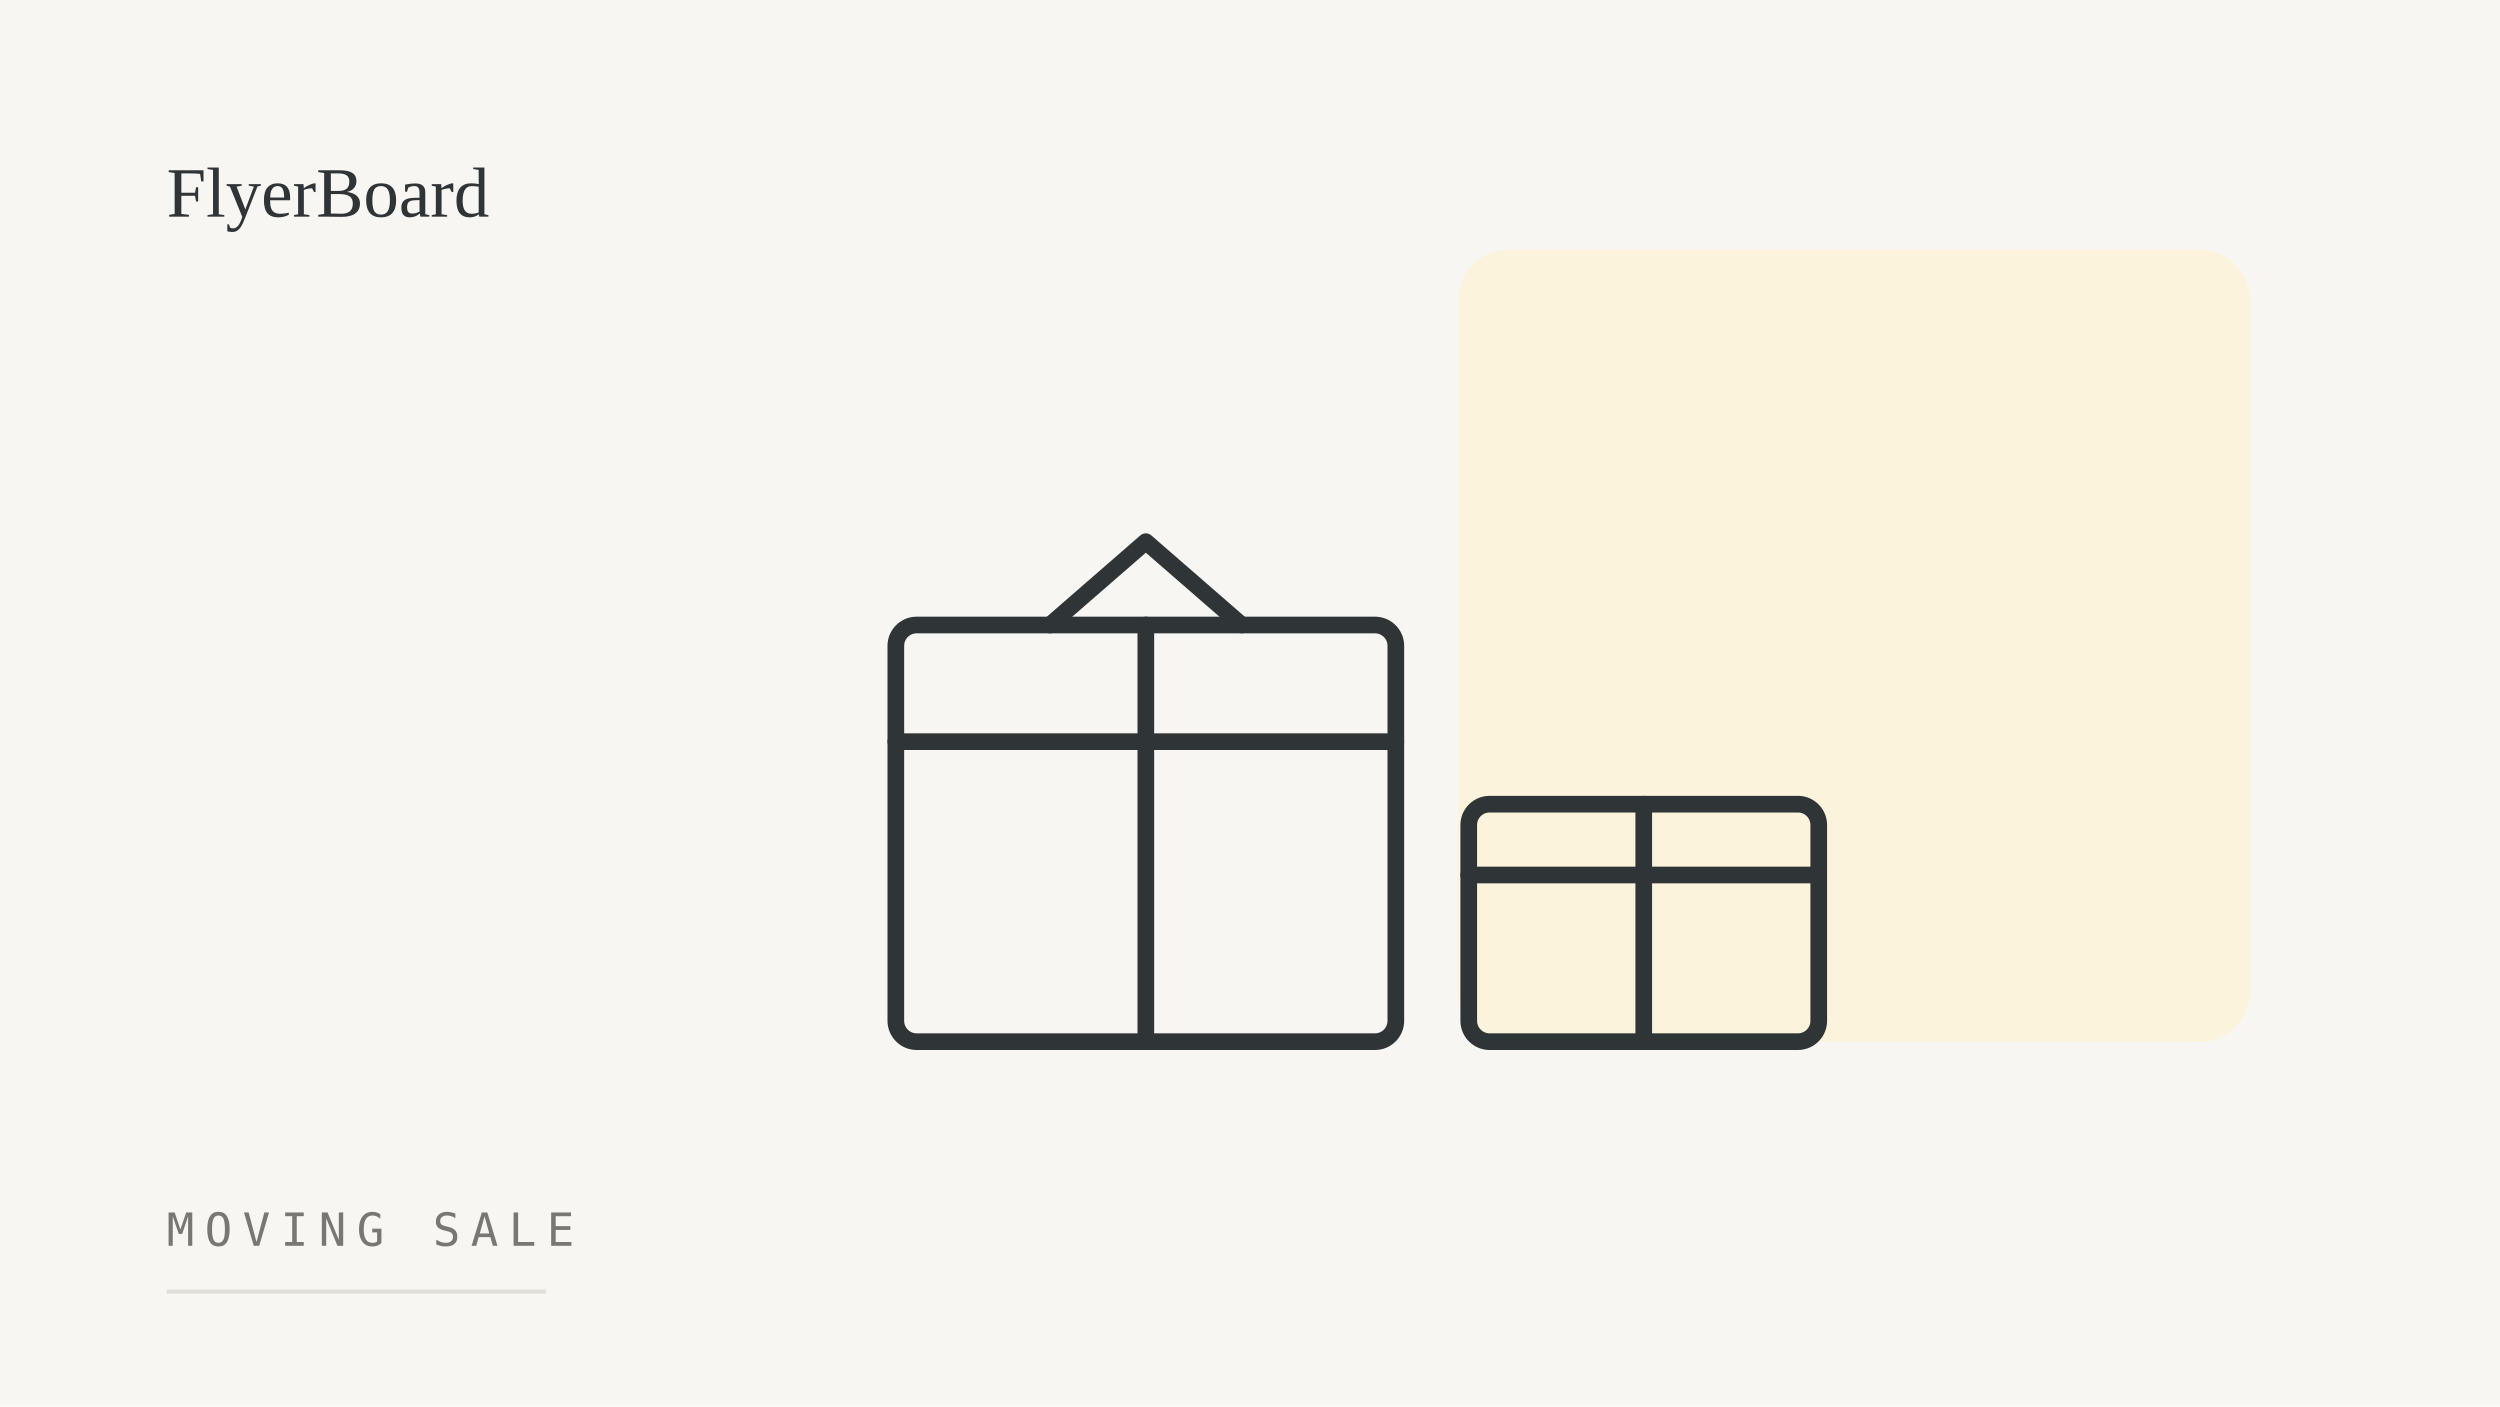
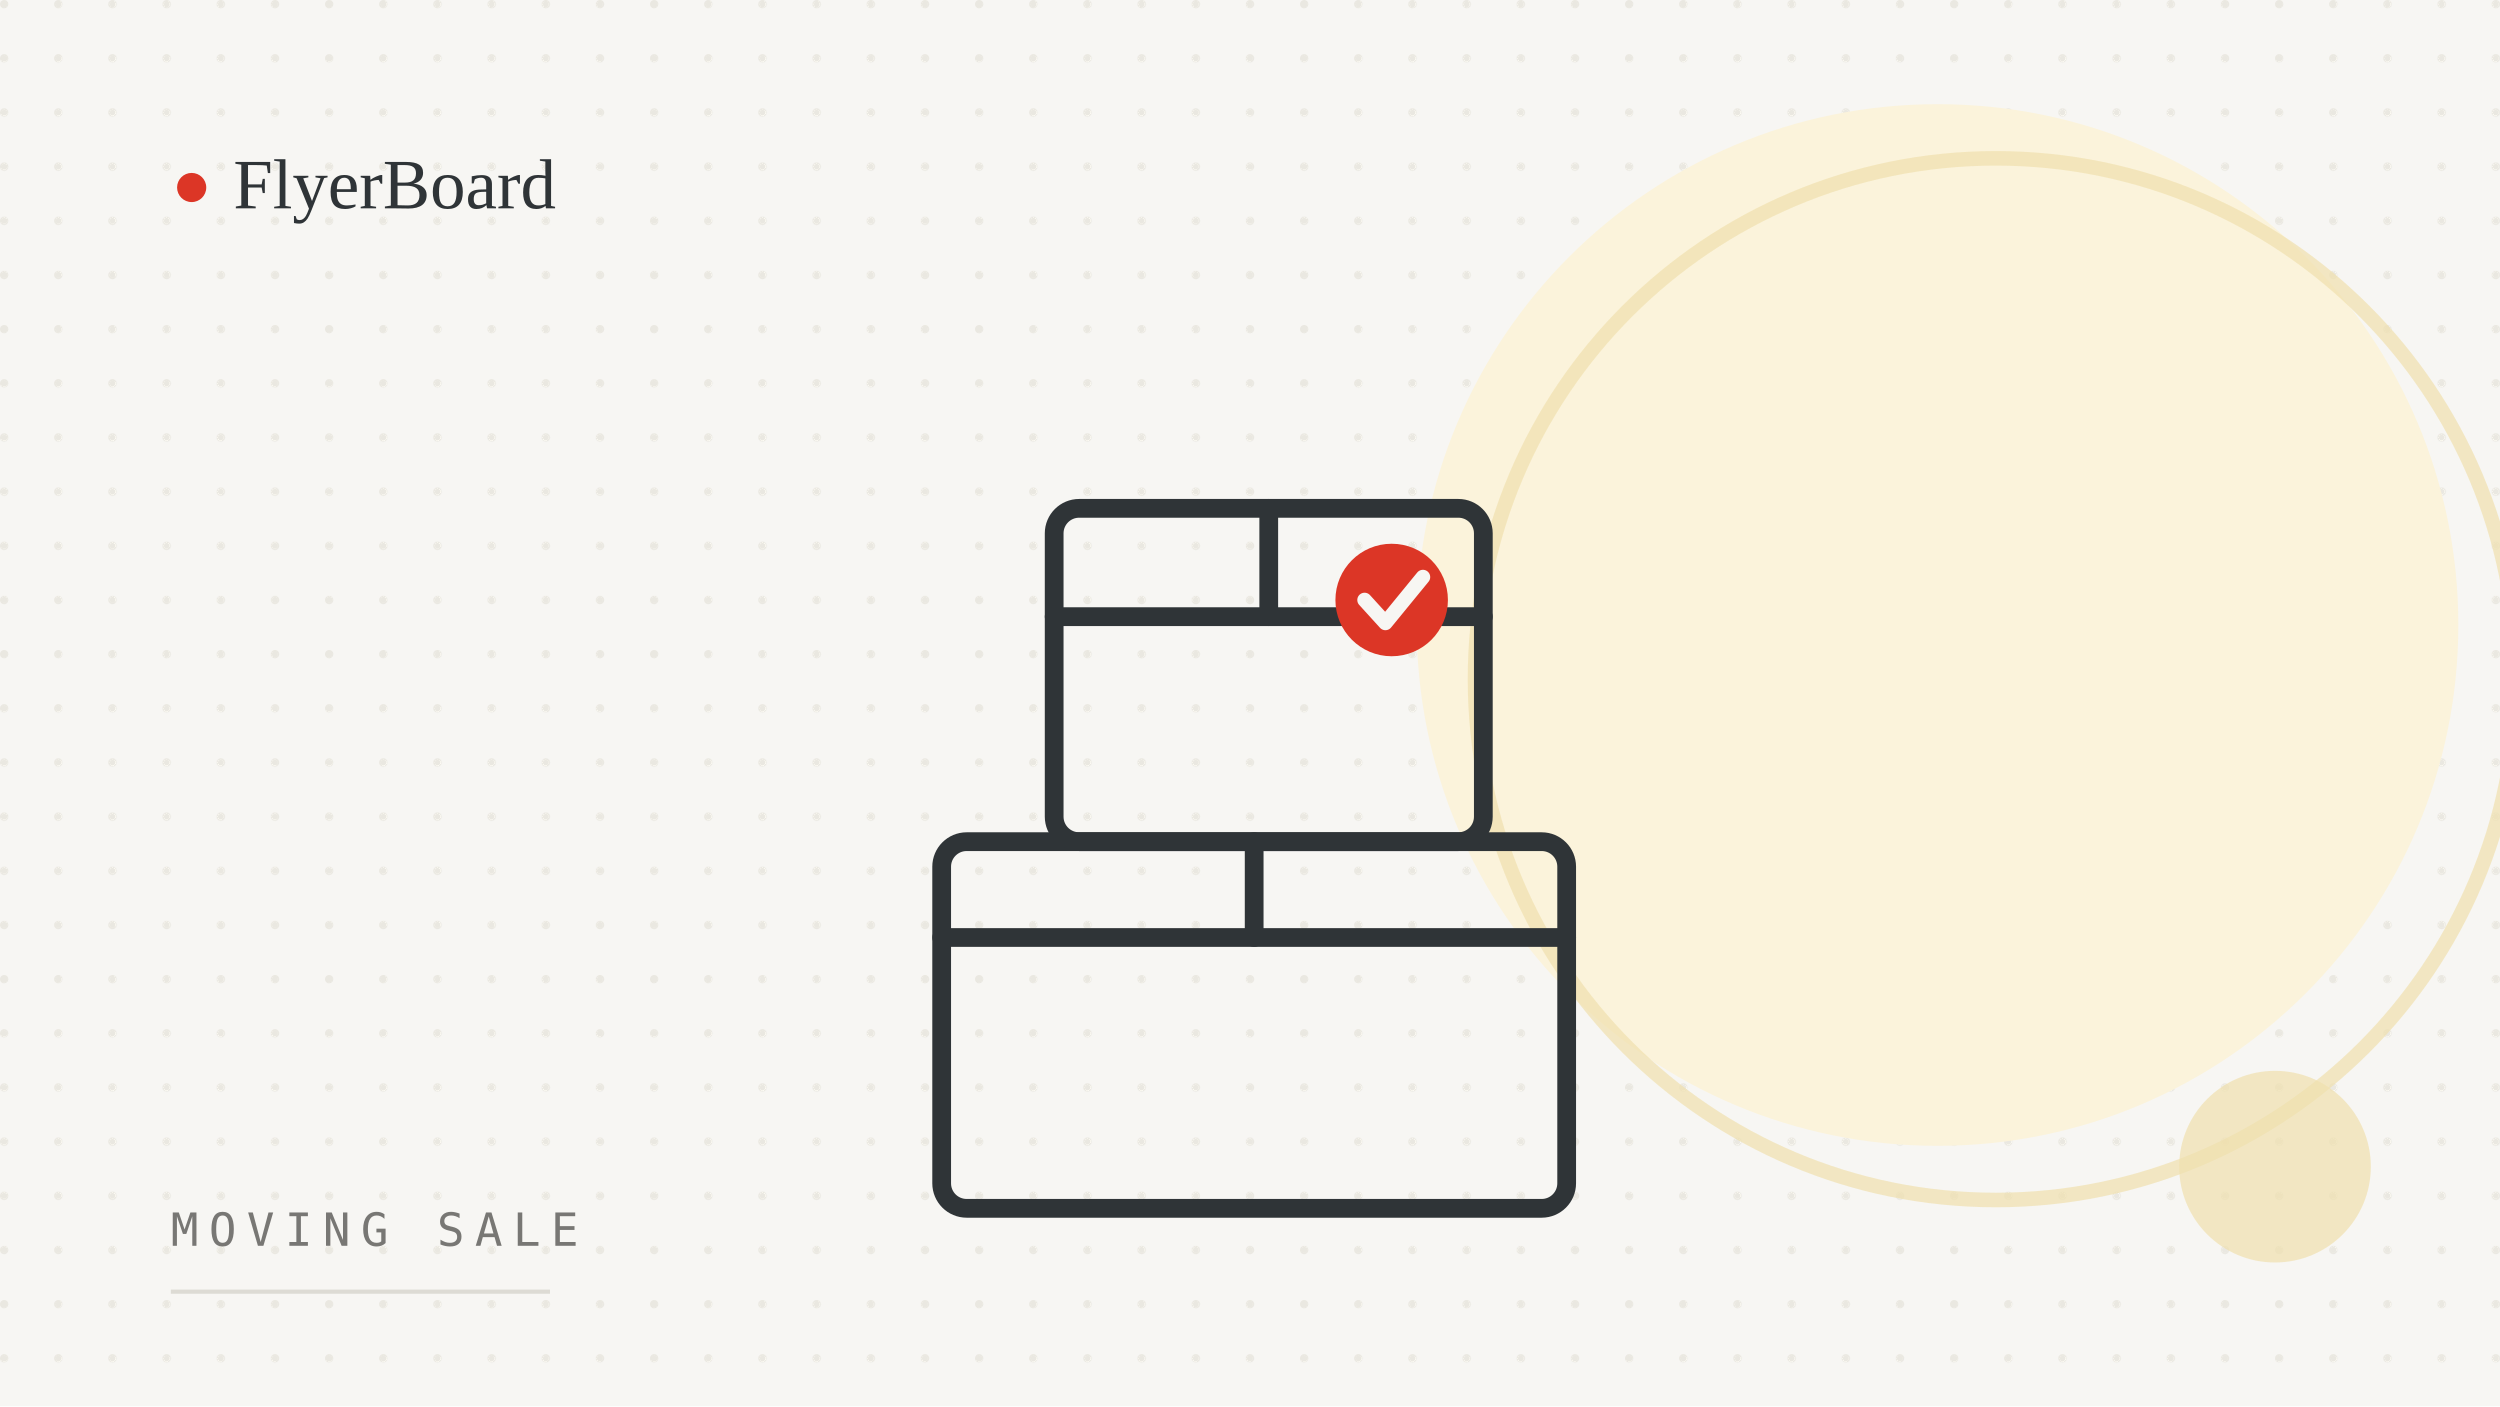
- <svg xmlns="http://www.w3.org/2000/svg" viewBox="0 0 1200 675" role="img" aria-label="Running a moving sale">
+ <svg xmlns="http://www.w3.org/2000/svg" viewBox="0 0 1200 675" role="img" aria-label="Editorial illustration of stacked moving boxes">
+   <defs>
+     <pattern id="dots" width="26" height="26" patternUnits="userSpaceOnUse">
+       <circle cx="2" cy="2" r="2" fill="#EAE8E1" />
+     </pattern>
+   </defs>
  <rect width="1200" height="675" fill="#F7F6F3" />
-   <rect x="700" y="120" width="380" height="380" rx="24" fill="#FBF3DB" />
-   <g fill="none" stroke="#2F3437" stroke-width="8" stroke-linecap="round" stroke-linejoin="round">
-     <rect x="430" y="300" width="240" height="200" rx="10" />
-     <path d="M430 356 H670" />
-     <path d="M550 300 V500" />
-     <path d="M504 300 L550 260 L596 300" />
-     <rect x="705" y="386" width="168" height="114" rx="10" />
-     <path d="M705 420 H873" />
-     <path d="M789 386 V500" />
+   <rect width="1200" height="675" fill="url(#dots)" />
+   <circle cx="930" cy="300" r="250" fill="#FBF3DB" />
+   <circle cx="958" cy="326" r="250" fill="none" stroke="#F0E0AE" stroke-width="7" opacity="0.7" />
+   <circle cx="1092" cy="560" r="46" fill="#F0E0AE" opacity="0.7" />
+   <g stroke="#2F3437" stroke-width="9" fill="none" stroke-linecap="round" stroke-linejoin="round">
+     <rect x="452" y="404" width="300" height="176" rx="12" />
+     <path d="M452 450 H752" />
+     <path d="M602 404 V450" />
+     <rect x="506" y="244" width="206" height="160" rx="12" />
+     <path d="M506 296 H712" />
+     <path d="M609 244 V296" />
  </g>
-   <text x="80" y="104" font-family="Georgia, 'Times New Roman', serif" font-size="34" fill="#2F3437">FlyerBoard</text>
-   <text x="80" y="598" font-family="'SF Mono', ui-monospace, monospace" font-size="22" letter-spacing="5" fill="#787774">MOVING SALE</text>
-   <line x1="80" y1="620" x2="262" y2="620" stroke="#E0DED8" stroke-width="2" />
+   <circle cx="668" cy="288" r="27" fill="#DC3626" />
+   <path d="M655 288 L665 299 L683 277" fill="none" stroke="#F7F6F3" stroke-width="7" stroke-linecap="round" stroke-linejoin="round" />
+   <circle cx="92" cy="90" r="7" fill="#DC3626" />
+   <text x="112" y="100" font-family="Georgia,'Times New Roman',serif" font-size="34" fill="#2F3437">FlyerBoard</text>
+   <text x="82" y="598" font-family="'SF Mono',ui-monospace,monospace" font-size="22" letter-spacing="5" fill="#787774">MOVING SALE</text>
+   <line x1="82" y1="620" x2="264" y2="620" stroke="#DDDBD4" stroke-width="2" />
</svg>
